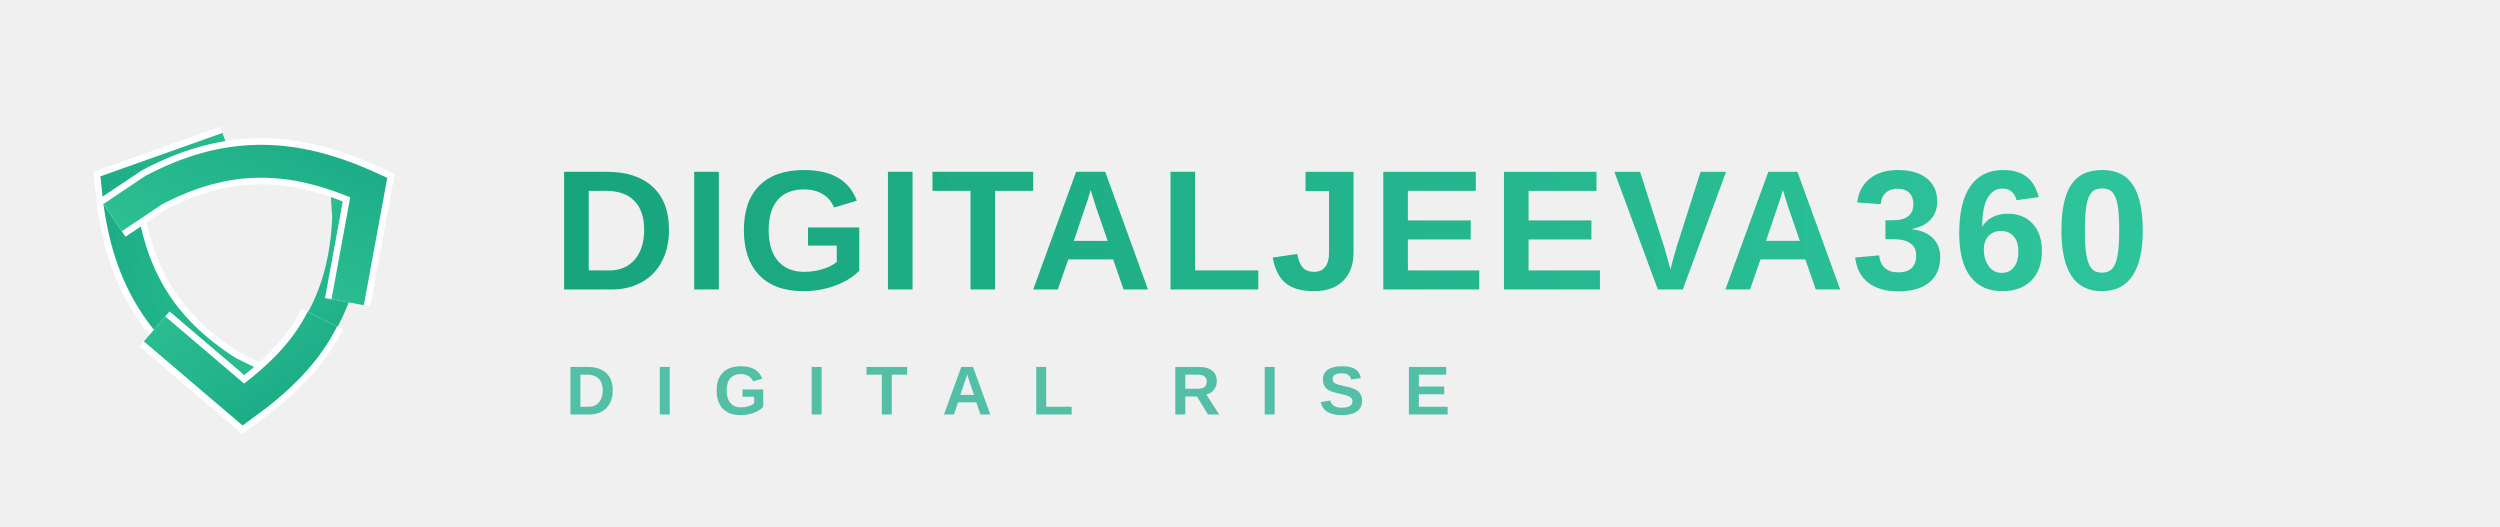
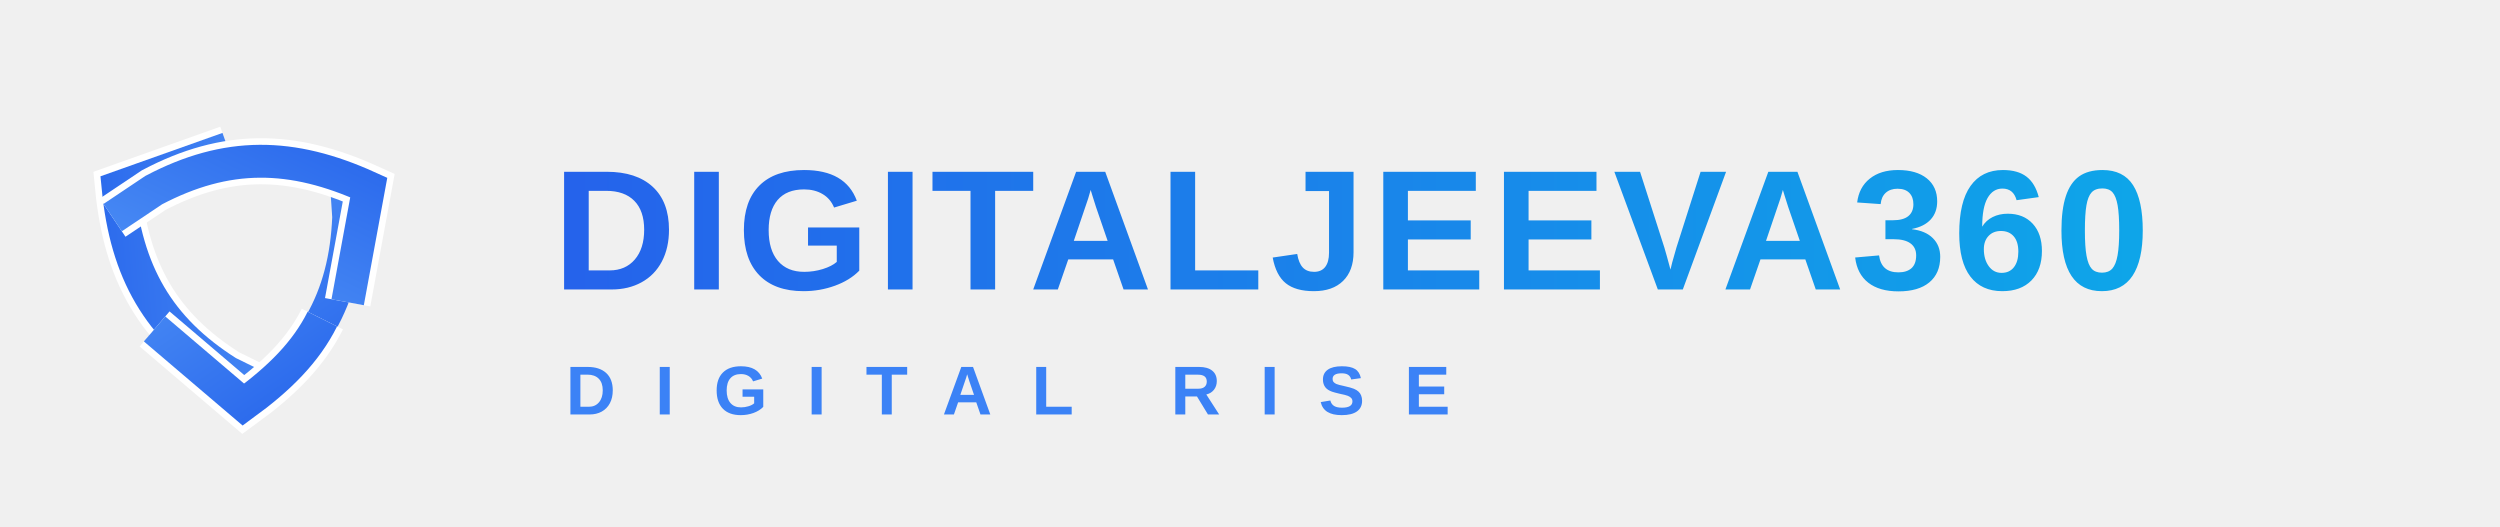
<svg xmlns="http://www.w3.org/2000/svg" viewBox="0 0 760 160">
  <defs>
    <linearGradient id="djword" x1="0" y1="0" x2="1" y2="0">
-       <stop offset="0" stop-color="#17a57d" />
-       <stop offset="1" stop-color="#2ec49b" />
+       <stop offset="0" stop-color="#2563eb" />
+       <stop offset="1" stop-color="#0ea5e9" />
    </linearGradient>
  </defs>
  <g transform="translate(14,17)">
    <defs>
      <linearGradient id="djknot" x1="30" y1="14" x2="94" y2="106" gradientUnits="userSpaceOnUse">
-         <stop offset="0" stop-color="#3fd39d" />
-         <stop offset="1" stop-color="#17a884" />
+         <stop offset="0" stop-color="#60a5fa" />
+         <stop offset="1" stop-color="#2563eb" />
      </linearGradient>
    </defs>
    <g fill="none" stroke-linejoin="miter" stroke-linecap="butt">
      <path d="M33 83 L60 106 C81 91 91 74 92 49 L91 34" stroke="url(#djknot)" stroke-width="10" />
      <path d="M33 83 L60 106 C81 91 91 74 92 49 L91 34" transform="rotate(120 60 62)" stroke="#ffffff" stroke-width="14" />
      <path d="M33 83 L60 106 C81 91 91 74 92 49 L91 34" transform="rotate(120 60 62)" stroke="url(#djknot)" stroke-width="10" />
      <path d="M33 83 L60 106 C81 91 91 74 92 49 L91 34" transform="rotate(240 60 62)" stroke="#ffffff" stroke-width="14" />
      <path d="M33 83 L60 106 C81 91 91 74 92 49 L91 34" transform="rotate(240 60 62)" stroke="url(#djknot)" stroke-width="10" />
      <path d="M33 83 L60 106 C71 98 79 90 84 80" stroke="#ffffff" stroke-width="14" />
      <path d="M33 83 L60 106 C71 98 79 90 84 80" stroke="url(#djknot)" stroke-width="10" />
    </g>
  </g>
  <text x="168" y="88" font-family="Sora, Montserrat, 'Segoe UI', Arial, sans-serif" font-size="52" font-weight="800" letter-spacing="2" fill="url(#djword)">DIGITALJEEVA360</text>
-   <text x="172" y="126" font-family="Sora, Montserrat, 'Segoe UI', Arial, sans-serif" font-size="21" font-weight="600" letter-spacing="12" fill="#52bfa6">DIGITAL RISE</text>
+   <text x="172" y="126" font-family="Sora, Montserrat, 'Segoe UI', Arial, sans-serif" font-size="21" font-weight="600" letter-spacing="12" fill="#3b82f6">DIGITAL RISE</text>
</svg>
